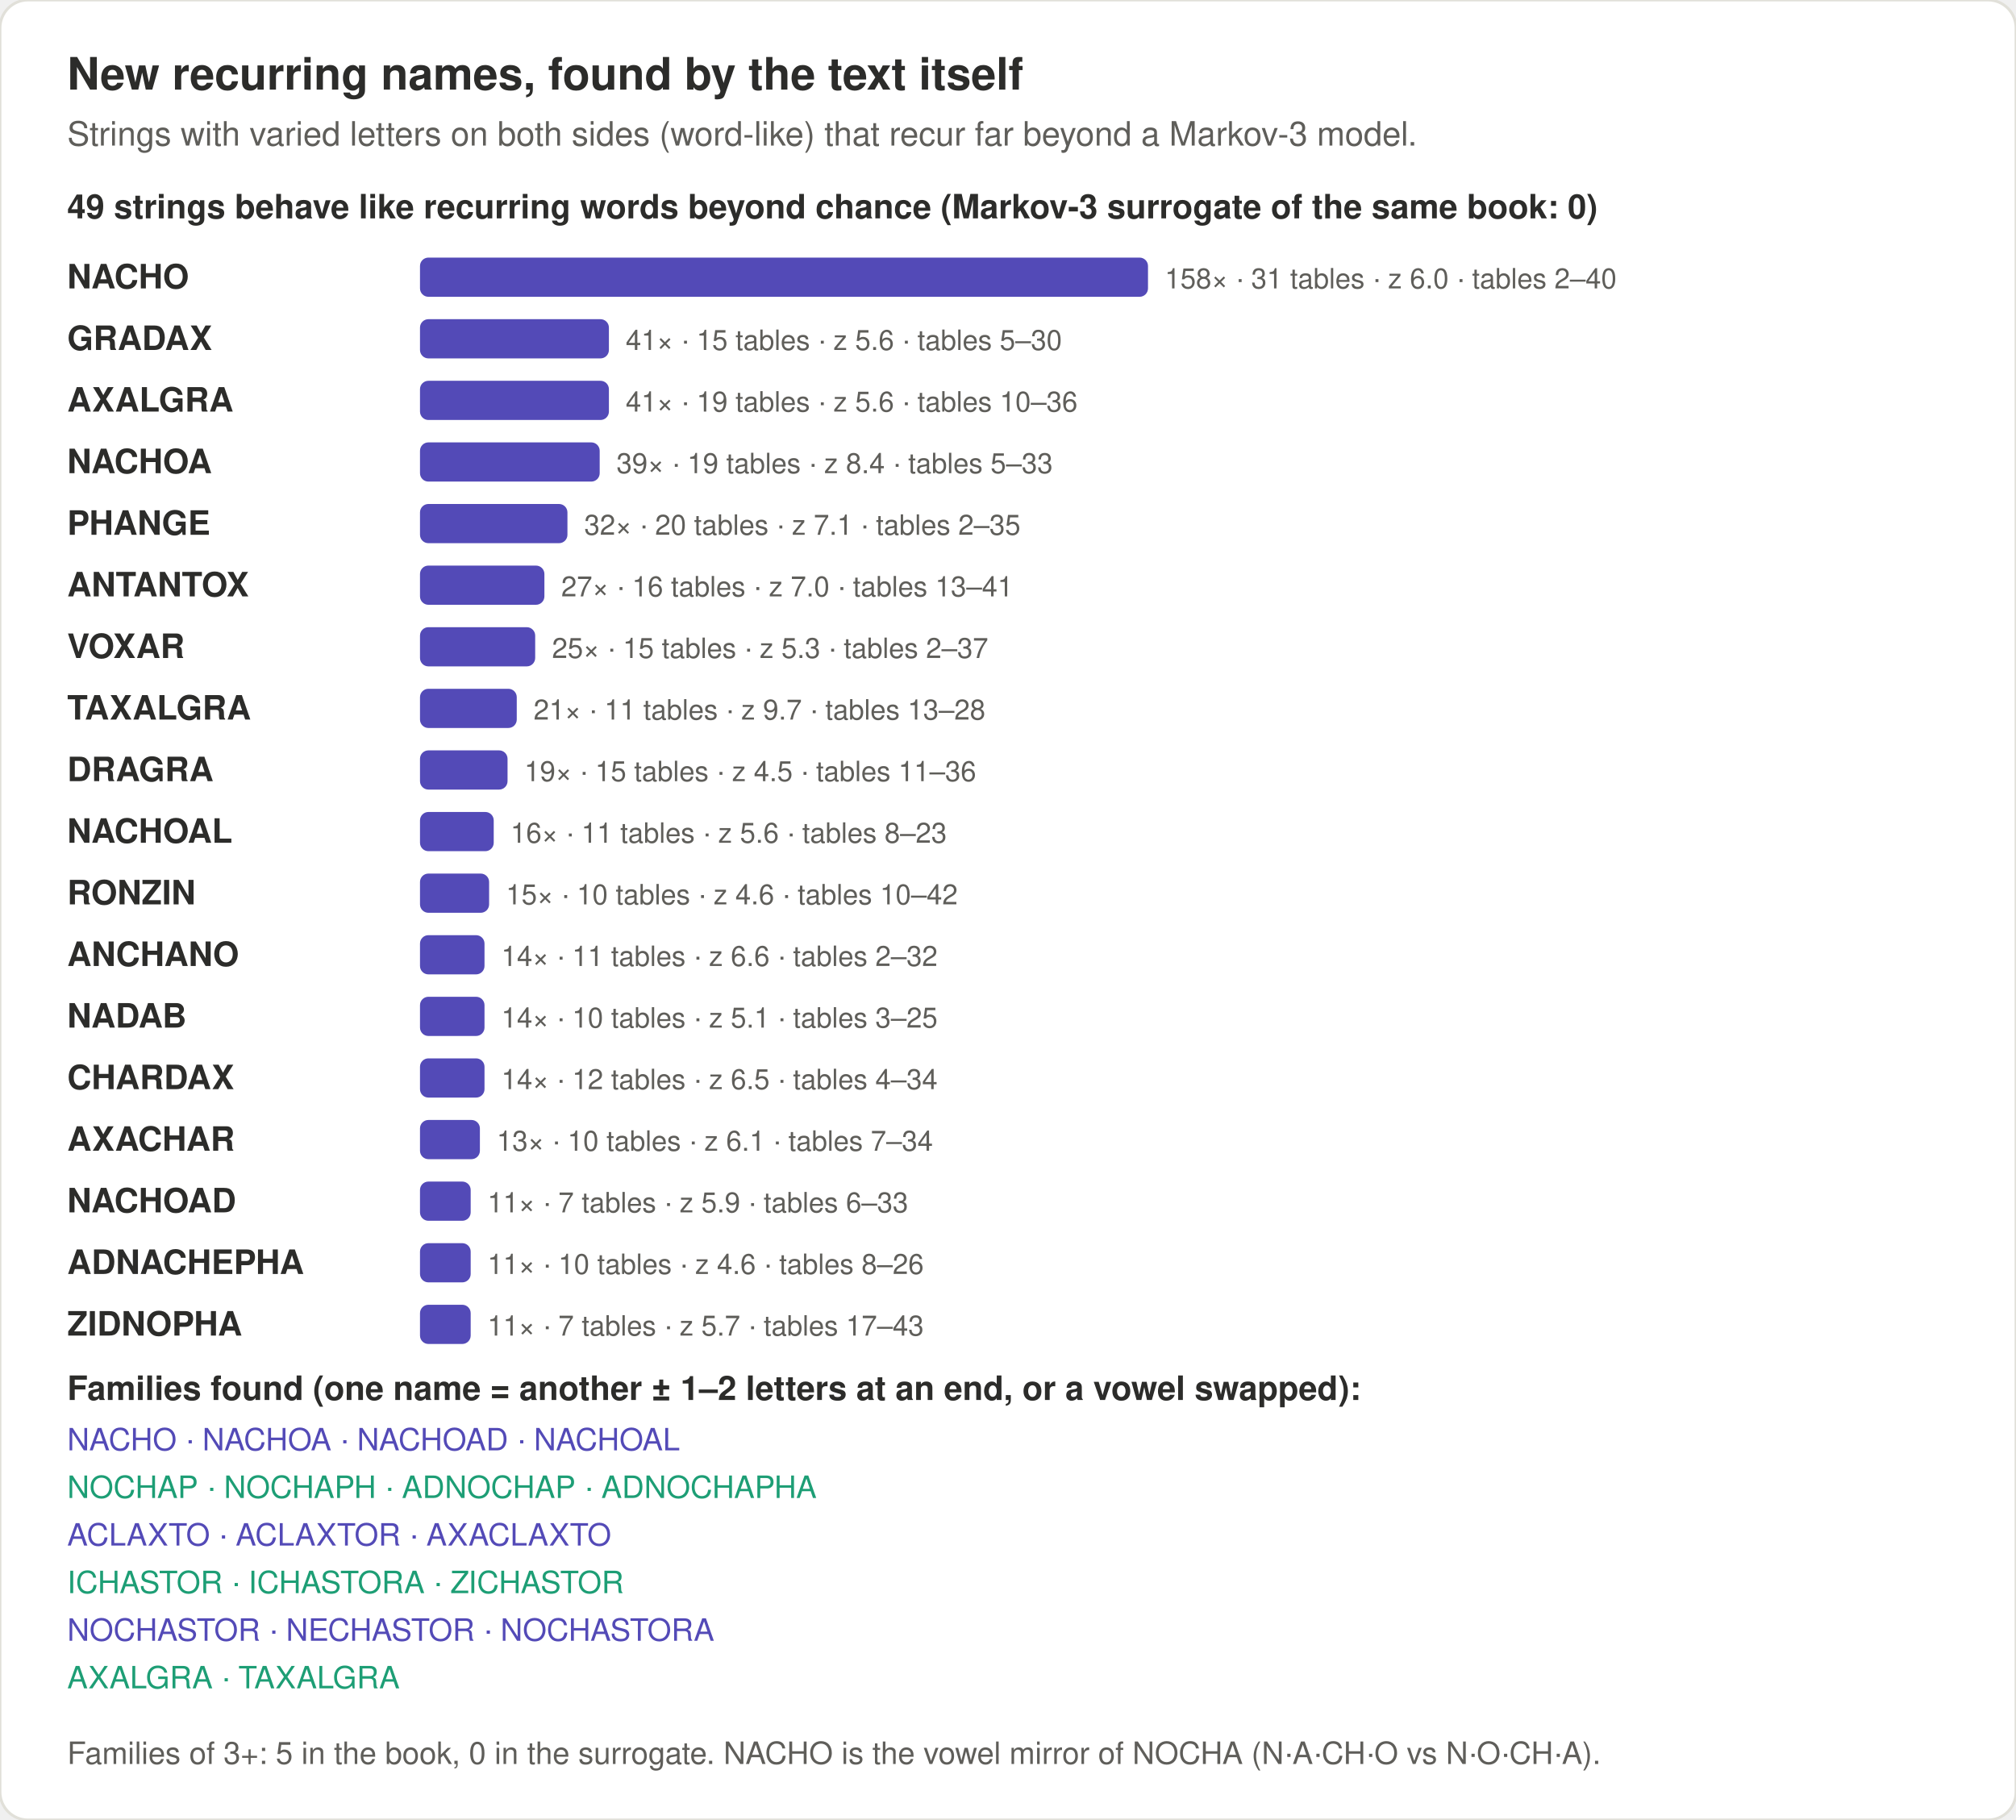
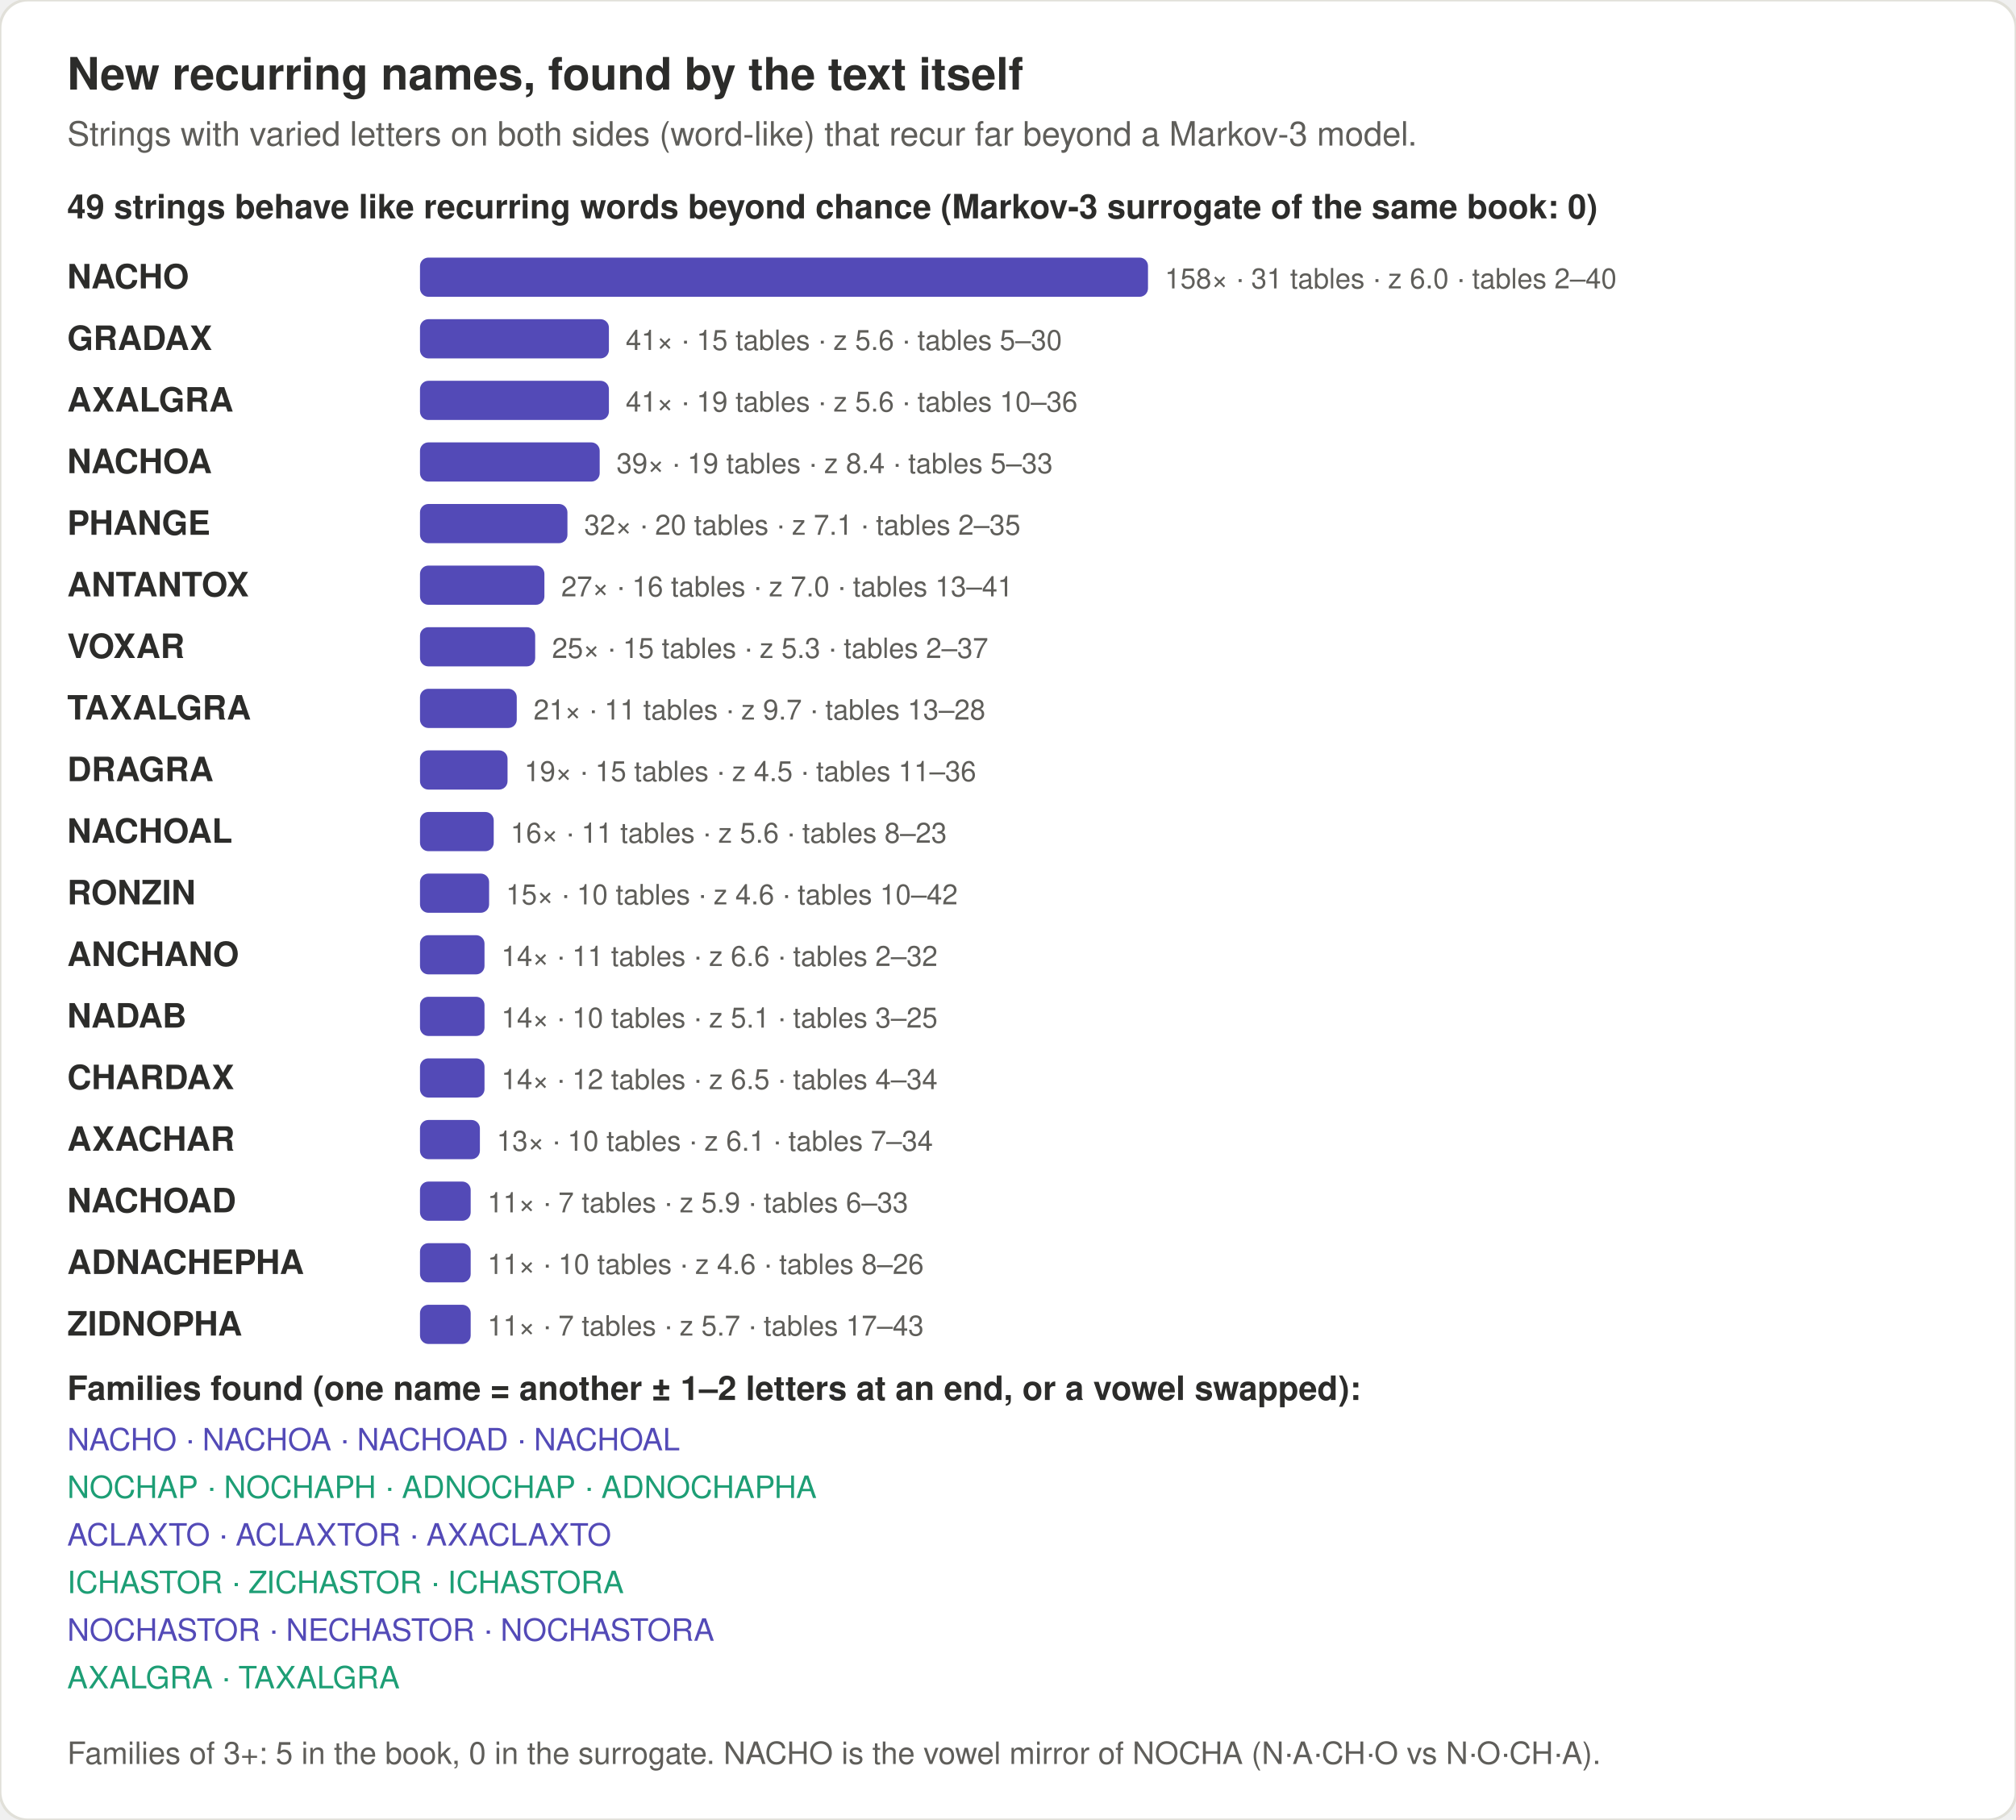
<svg xmlns="http://www.w3.org/2000/svg" width="720" height="650" viewBox="0 0 720 650" font-family="Segoe UI, Helvetica, Arial, sans-serif" role="img">
  <rect x="0" y="0" width="720" height="650" rx="10" fill="#FFFFFF" stroke="#E1E0D9" />
  <text x="24" y="32" font-size="16" fill="#2C2C2A" text-anchor="start" font-weight="600">New recurring names, found by the text itself</text>
  <text x="24" y="52" font-size="12" fill="#5F5E5A" text-anchor="start" font-weight="400">Strings with varied letters on both sides (word-like) that recur far beyond a Markov-3 model.</text>
  <text x="24" y="78" font-size="12" fill="#2C2C2A" text-anchor="start" font-weight="600">49 strings behave like recurring words beyond chance (Markov-3 surrogate of the same book: 0)</text>
  <text x="24" y="103" font-size="12" fill="#2C2C2A" text-anchor="start" font-weight="600">NACHO</text>
  <rect x="150" y="92" width="260.0" height="14" rx="3" fill="#534AB7" />
  <text x="416.0" y="103" font-size="10" fill="#5F5E5A" text-anchor="start" font-weight="400">158× · 31 tables · z 6.0 · tables 2–40</text>
  <text x="24" y="125" font-size="12" fill="#2C2C2A" text-anchor="start" font-weight="600">GRADAX</text>
  <rect x="150" y="114" width="67.468" height="14" rx="3" fill="#534AB7" />
  <text x="223.468" y="125" font-size="10" fill="#5F5E5A" text-anchor="start" font-weight="400">41× · 15 tables · z 5.6 · tables 5–30</text>
  <text x="24" y="147" font-size="12" fill="#2C2C2A" text-anchor="start" font-weight="600">AXALGRA</text>
  <rect x="150" y="136" width="67.468" height="14" rx="3" fill="#534AB7" />
  <text x="223.468" y="147" font-size="10" fill="#5F5E5A" text-anchor="start" font-weight="400">41× · 19 tables · z 5.6 · tables 10–36</text>
  <text x="24" y="169" font-size="12" fill="#2C2C2A" text-anchor="start" font-weight="600">NACHOA</text>
  <rect x="150" y="158" width="64.177" height="14" rx="3" fill="#534AB7" />
  <text x="220.177" y="169" font-size="10" fill="#5F5E5A" text-anchor="start" font-weight="400">39× · 19 tables · z 8.4 · tables 5–33</text>
  <text x="24" y="191" font-size="12" fill="#2C2C2A" text-anchor="start" font-weight="600">PHANGE</text>
  <rect x="150" y="180" width="52.658" height="14" rx="3" fill="#534AB7" />
  <text x="208.658" y="191" font-size="10" fill="#5F5E5A" text-anchor="start" font-weight="400">32× · 20 tables · z 7.1 · tables 2–35</text>
  <text x="24" y="213" font-size="12" fill="#2C2C2A" text-anchor="start" font-weight="600">ANTANTOX</text>
  <rect x="150" y="202" width="44.43" height="14" rx="3" fill="#534AB7" />
  <text x="200.43" y="213" font-size="10" fill="#5F5E5A" text-anchor="start" font-weight="400">27× · 16 tables · z 7.0 · tables 13–41</text>
  <text x="24" y="235" font-size="12" fill="#2C2C2A" text-anchor="start" font-weight="600">VOXAR</text>
  <rect x="150" y="224" width="41.139" height="14" rx="3" fill="#534AB7" />
  <text x="197.139" y="235" font-size="10" fill="#5F5E5A" text-anchor="start" font-weight="400">25× · 15 tables · z 5.3 · tables 2–37</text>
  <text x="24" y="257" font-size="12" fill="#2C2C2A" text-anchor="start" font-weight="600">TAXALGRA</text>
  <rect x="150" y="246" width="34.557" height="14" rx="3" fill="#534AB7" />
  <text x="190.557" y="257" font-size="10" fill="#5F5E5A" text-anchor="start" font-weight="400">21× · 11 tables · z 9.7 · tables 13–28</text>
  <text x="24" y="279" font-size="12" fill="#2C2C2A" text-anchor="start" font-weight="600">DRAGRA</text>
  <rect x="150" y="268" width="31.266" height="14" rx="3" fill="#534AB7" />
  <text x="187.266" y="279" font-size="10" fill="#5F5E5A" text-anchor="start" font-weight="400">19× · 15 tables · z 4.5 · tables 11–36</text>
  <text x="24" y="301" font-size="12" fill="#2C2C2A" text-anchor="start" font-weight="600">NACHOAL</text>
  <rect x="150" y="290" width="26.329" height="14" rx="3" fill="#534AB7" />
  <text x="182.329" y="301" font-size="10" fill="#5F5E5A" text-anchor="start" font-weight="400">16× · 11 tables · z 5.6 · tables 8–23</text>
  <text x="24" y="323" font-size="12" fill="#2C2C2A" text-anchor="start" font-weight="600">RONZIN</text>
  <rect x="150" y="312" width="24.684" height="14" rx="3" fill="#534AB7" />
  <text x="180.684" y="323" font-size="10" fill="#5F5E5A" text-anchor="start" font-weight="400">15× · 10 tables · z 4.6 · tables 10–42</text>
  <text x="24" y="345" font-size="12" fill="#2C2C2A" text-anchor="start" font-weight="600">ANCHANO</text>
  <rect x="150" y="334" width="23.038" height="14" rx="3" fill="#534AB7" />
  <text x="179.038" y="345" font-size="10" fill="#5F5E5A" text-anchor="start" font-weight="400">14× · 11 tables · z 6.6 · tables 2–32</text>
  <text x="24" y="367" font-size="12" fill="#2C2C2A" text-anchor="start" font-weight="600">NADAB</text>
  <rect x="150" y="356" width="23.038" height="14" rx="3" fill="#534AB7" />
  <text x="179.038" y="367" font-size="10" fill="#5F5E5A" text-anchor="start" font-weight="400">14× · 10 tables · z 5.1 · tables 3–25</text>
  <text x="24" y="389" font-size="12" fill="#2C2C2A" text-anchor="start" font-weight="600">CHARDAX</text>
  <rect x="150" y="378" width="23.038" height="14" rx="3" fill="#534AB7" />
  <text x="179.038" y="389" font-size="10" fill="#5F5E5A" text-anchor="start" font-weight="400">14× · 12 tables · z 6.5 · tables 4–34</text>
  <text x="24" y="411" font-size="12" fill="#2C2C2A" text-anchor="start" font-weight="600">AXACHAR</text>
  <rect x="150" y="400" width="21.392" height="14" rx="3" fill="#534AB7" />
  <text x="177.392" y="411" font-size="10" fill="#5F5E5A" text-anchor="start" font-weight="400">13× · 10 tables · z 6.1 · tables 7–34</text>
  <text x="24" y="433" font-size="12" fill="#2C2C2A" text-anchor="start" font-weight="600">NACHOAD</text>
  <rect x="150" y="422" width="18.101" height="14" rx="3" fill="#534AB7" />
  <text x="174.101" y="433" font-size="10" fill="#5F5E5A" text-anchor="start" font-weight="400">11× · 7 tables · z 5.9 · tables 6–33</text>
  <text x="24" y="455" font-size="12" fill="#2C2C2A" text-anchor="start" font-weight="600">ADNACHEPHA</text>
  <rect x="150" y="444" width="18.101" height="14" rx="3" fill="#534AB7" />
  <text x="174.101" y="455" font-size="10" fill="#5F5E5A" text-anchor="start" font-weight="400">11× · 10 tables · z 4.6 · tables 8–26</text>
  <text x="24" y="477" font-size="12" fill="#2C2C2A" text-anchor="start" font-weight="600">ZIDNOPHA</text>
  <rect x="150" y="466" width="18.101" height="14" rx="3" fill="#534AB7" />
  <text x="174.101" y="477" font-size="10" fill="#5F5E5A" text-anchor="start" font-weight="400">11× · 7 tables · z 5.7 · tables 17–43</text>
  <text x="24" y="500" font-size="12" fill="#2C2C2A" text-anchor="start" font-weight="600">Families found (one name = another ± 1–2 letters at an end, or a vowel swapped):</text>
  <text x="24" y="518" font-size="11" fill="#534AB7" text-anchor="start" font-weight="400">NACHO  ·  NACHOA  ·  NACHOAD  ·  NACHOAL</text>
  <text x="24" y="535" font-size="11" fill="#1D9E75" text-anchor="start" font-weight="400">NOCHAP  ·  NOCHAPH  ·  ADNOCHAP  ·  ADNOCHAPHA</text>
  <text x="24" y="552" font-size="11" fill="#534AB7" text-anchor="start" font-weight="400">ACLAXTO  ·  ACLAXTOR  ·  AXACLAXTO</text>
-   <text x="24" y="569" font-size="11" fill="#1D9E75" text-anchor="start" font-weight="400">ICHASTOR  ·  ICHASTORA  ·  ZICHASTOR</text>
+   <text x="24" y="569" font-size="11" fill="#1D9E75" text-anchor="start" font-weight="400">ICHASTOR  ·  ZICHASTOR  ·  ICHASTORA</text>
  <text x="24" y="586" font-size="11" fill="#534AB7" text-anchor="start" font-weight="400">NOCHASTOR  ·  NECHASTOR  ·  NOCHASTORA</text>
  <text x="24" y="603" font-size="11" fill="#1D9E75" text-anchor="start" font-weight="400">AXALGRA  ·  TAXALGRA</text>
  <text x="24" y="630" font-size="11" fill="#5F5E5A" text-anchor="start" font-weight="400">Families of 3+: 5 in the book, 0 in the surrogate. NACHO is the vowel mirror of NOCHA (N·A·CH·O vs N·O·CH·A).</text>
</svg>
